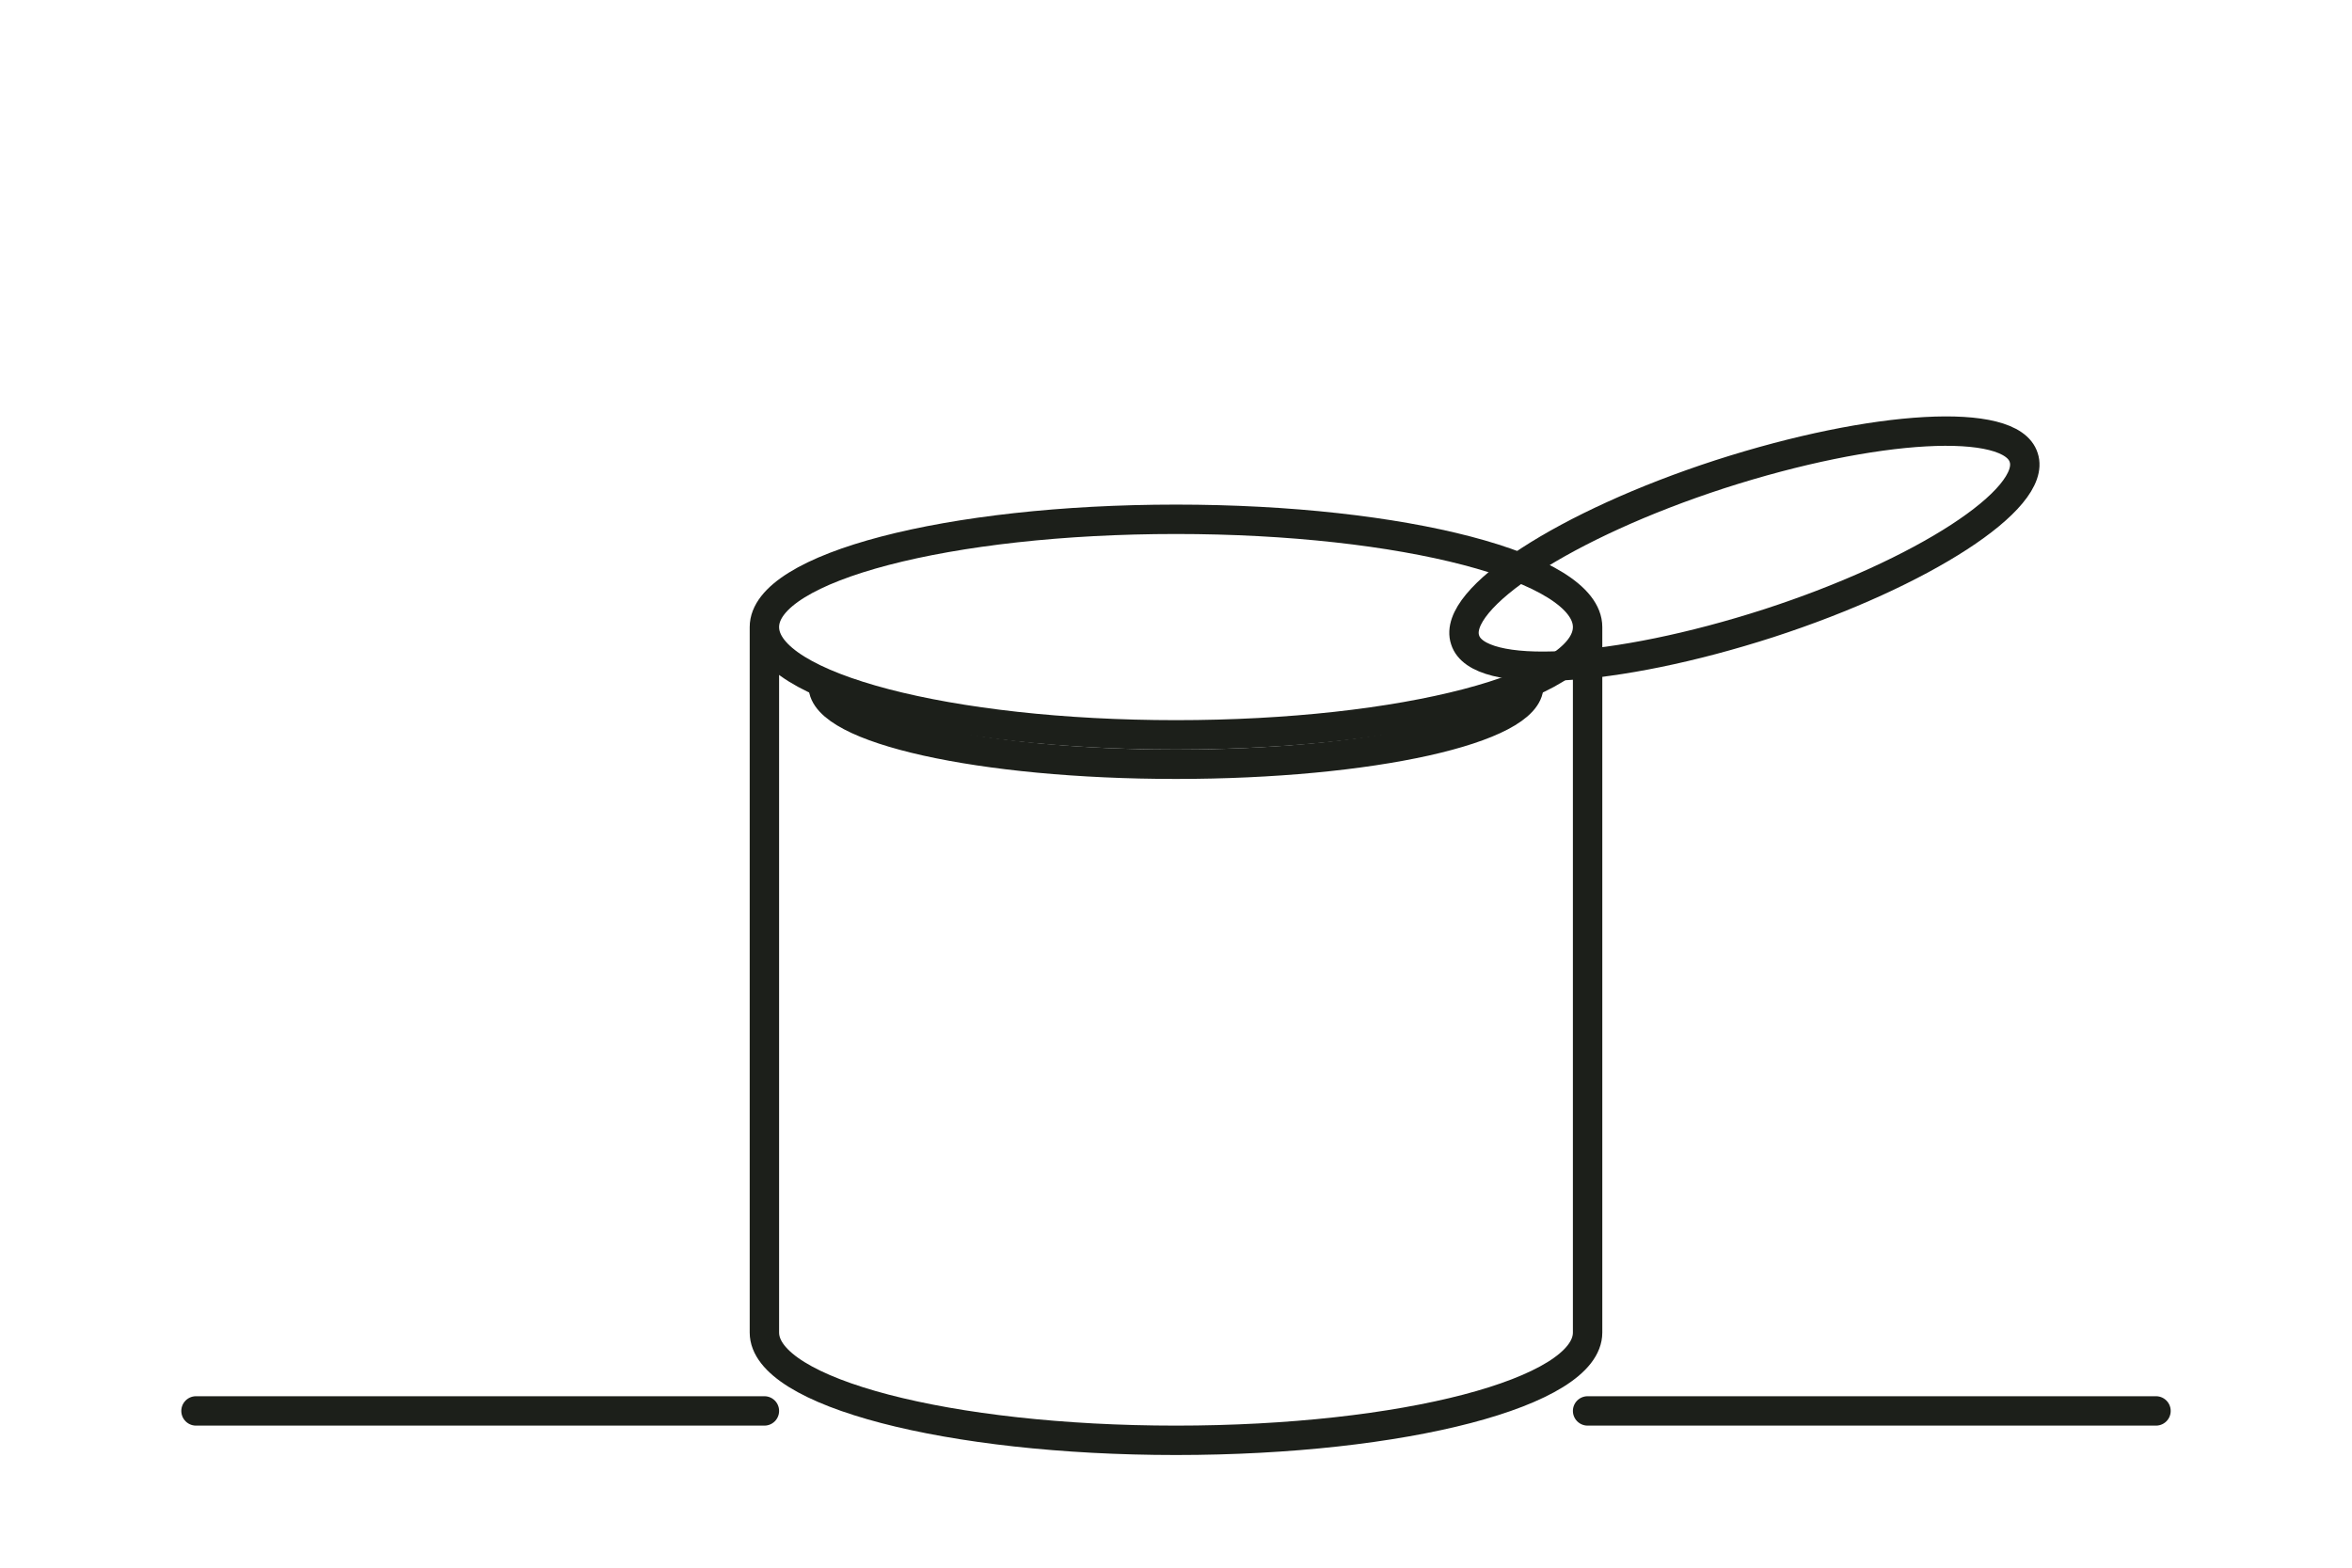
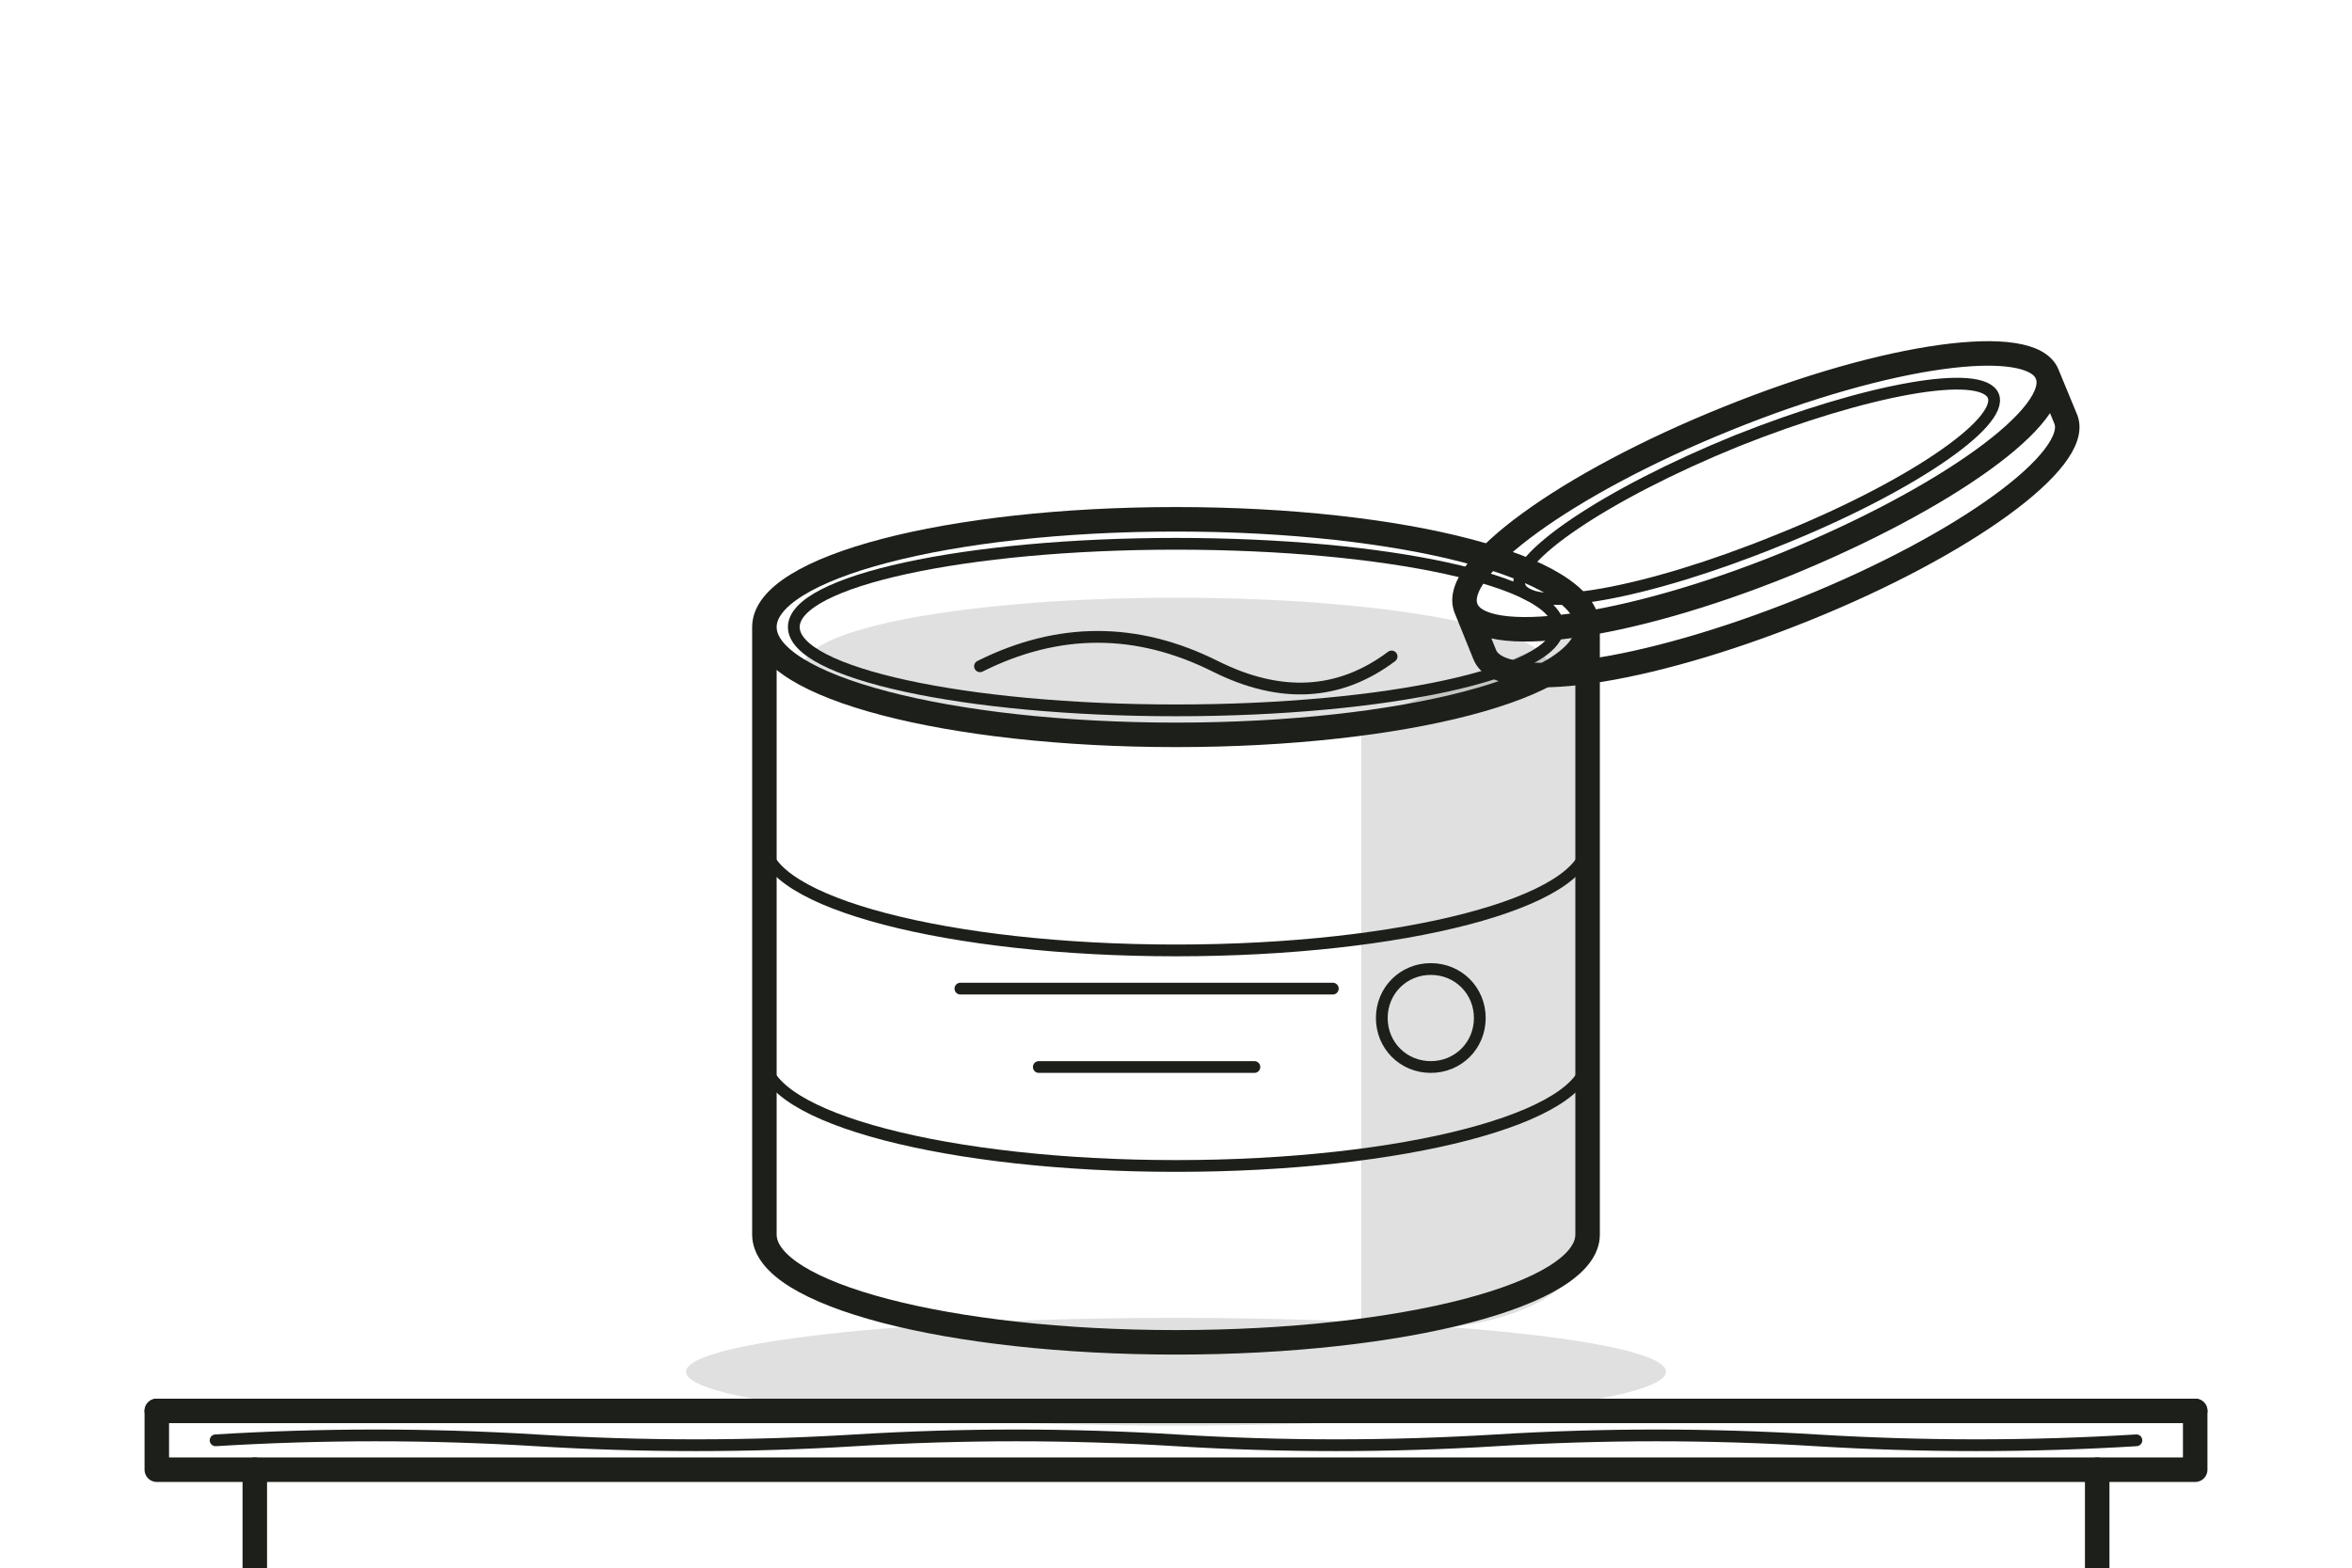
- <svg xmlns="http://www.w3.org/2000/svg" viewBox="0 0 240 160" fill="none" stroke="#1C1F1A" stroke-width="3" stroke-linecap="round" stroke-linejoin="round">
-   <path d="M78 64 C78 57.9 96.8 53 120 53 C143.2 53 162 57.9 162 64 C162 70.1 143.2 75 120 75 C96.8 75 78 70.1 78 64 Z M78 64 L78 136 M162 64 L162 136 M78 136 C78 142.1 96.8 147 120 147 C143.2 147 162 142.1 162 136" />
-   <path d="M84 70 C84 74.4 100.1 78 120 78 C139.9 78 156 74.4 156 70" />
-   <path d="M149.5 65.3 C148.1 61.1 159.8 53.5 175.5 48.4 C191.3 43.3 205.2 42.5 206.5 46.7 C207.9 50.9 196.2 58.5 180.5 63.6 C164.7 68.7 150.8 69.5 149.5 65.3 Z" />
-   <path d="M20 144 L78 144 M162 144 L220 144" />
+ <svg xmlns="http://www.w3.org/2000/svg" viewBox="0 0 240 160" fill="none" stroke="#1C1F1A" stroke-width="2.5" stroke-linecap="round" stroke-linejoin="round">
+   <path class="tint" fill="#1C1F1A" fill-opacity="0.14" stroke="none" d="M70 140 C70 137 92.4 134.5 120 134.5 C147.6 134.5 170 137 170 140 C170 143 147.6 145.5 120 145.5 C92.4 145.5 70 143 70 140 Z" />
+   <path class="tint" fill="#1C1F1A" fill-opacity="0.14" stroke="none" d="M82 68 C82 64.1 99 61 120 61 C141 61 158 64.1 158 68 C158 71.9 141 75 120 75 C99 75 82 71.9 82 68 Z" />
+   <path class="tint" fill="#1C1F1A" fill-opacity="0.14" stroke="none" d="M138.9 73.8 L162 64 L162 126 C162 132.1 153.6 136.4 138.9 135.8 Z" />
+   <path d="M78 64 C78 57.9 96.8 53 120 53 C143.2 53 162 57.9 162 64 C162 70.1 143.2 75 120 75 C96.8 75 78 70.1 78 64 Z M78 64 L78 126 M162 64 L162 126 M78 126 C78 132.1 96.8 137 120 137 C143.2 137 162 132.1 162 126" />
+   <path class="thin" stroke-width="1.2" d="M81 64 C81 59.3 98.5 55.5 120 55.5 C141.5 55.5 159 59.3 159 64 C159 68.7 141.5 72.5 120 72.5 C98.5 72.5 81 68.7 81 64 Z M78 86 C78 92.1 96.8 97 120 97 C143.2 97 162 92.1 162 86 M78 108 C78 114.1 96.8 119 120 119 C143.2 119 162 114.1 162 108 M98 100.9 L136 100.9 M106 108.9 L128 108.9 M141 103.9 C141 101.1 143.2 98.9 146 98.9 C148.8 98.9 151 101.1 151 103.9 C151 106.7 148.8 108.9 146 108.9 C143.2 108.9 141 106.7 141 103.9 Z" />
+   <path class="thin" stroke-width="1.2" d="M100 68 Q112 62 124 68 Q134 73 142 67" />
+   <path d="M149.6 62.1 C147.9 58 159.9 49.3 176.3 42.7 C192.6 36.1 207.3 34.1 208.9 38.2 C210.6 42.3 198.6 50.9 182.2 57.6 C165.9 64.2 151.2 66.2 149.6 62.1 Z M151.5 66.8 C153.1 70.9 167.7 68.8 184.1 62.2 C200.5 55.6 212.4 46.9 210.8 42.8 M149.6 62.1 L151.5 66.8 M208.9 38.2 L210.8 42.8" />
+   <path class="thin" stroke-width="1.2" d="M155.1 59.9 C154 57.1 163.9 50.4 177.2 45 C190.5 39.7 202.2 37.6 203.4 40.4 C204.5 43.2 194.6 49.9 181.3 55.2 C168 60.6 156.3 62.7 155.1 59.9 Z" />
+   <path d="M16 144 L224 144" />
+   <path d="M16 144 L16 150 L224 150 L224 144" />
+   <path d="M26 150 L26 160 M214 150 L214 160" />
+   <path class="thin" stroke-width="1.2" d="M22 147 Q38.3 146 54.7 147 Q71 148 87.3 147 Q103.7 146 120 147 Q136.3 148 152.7 147 Q169 146 185.3 147 Q201.7 148 218 147" />
</svg>
